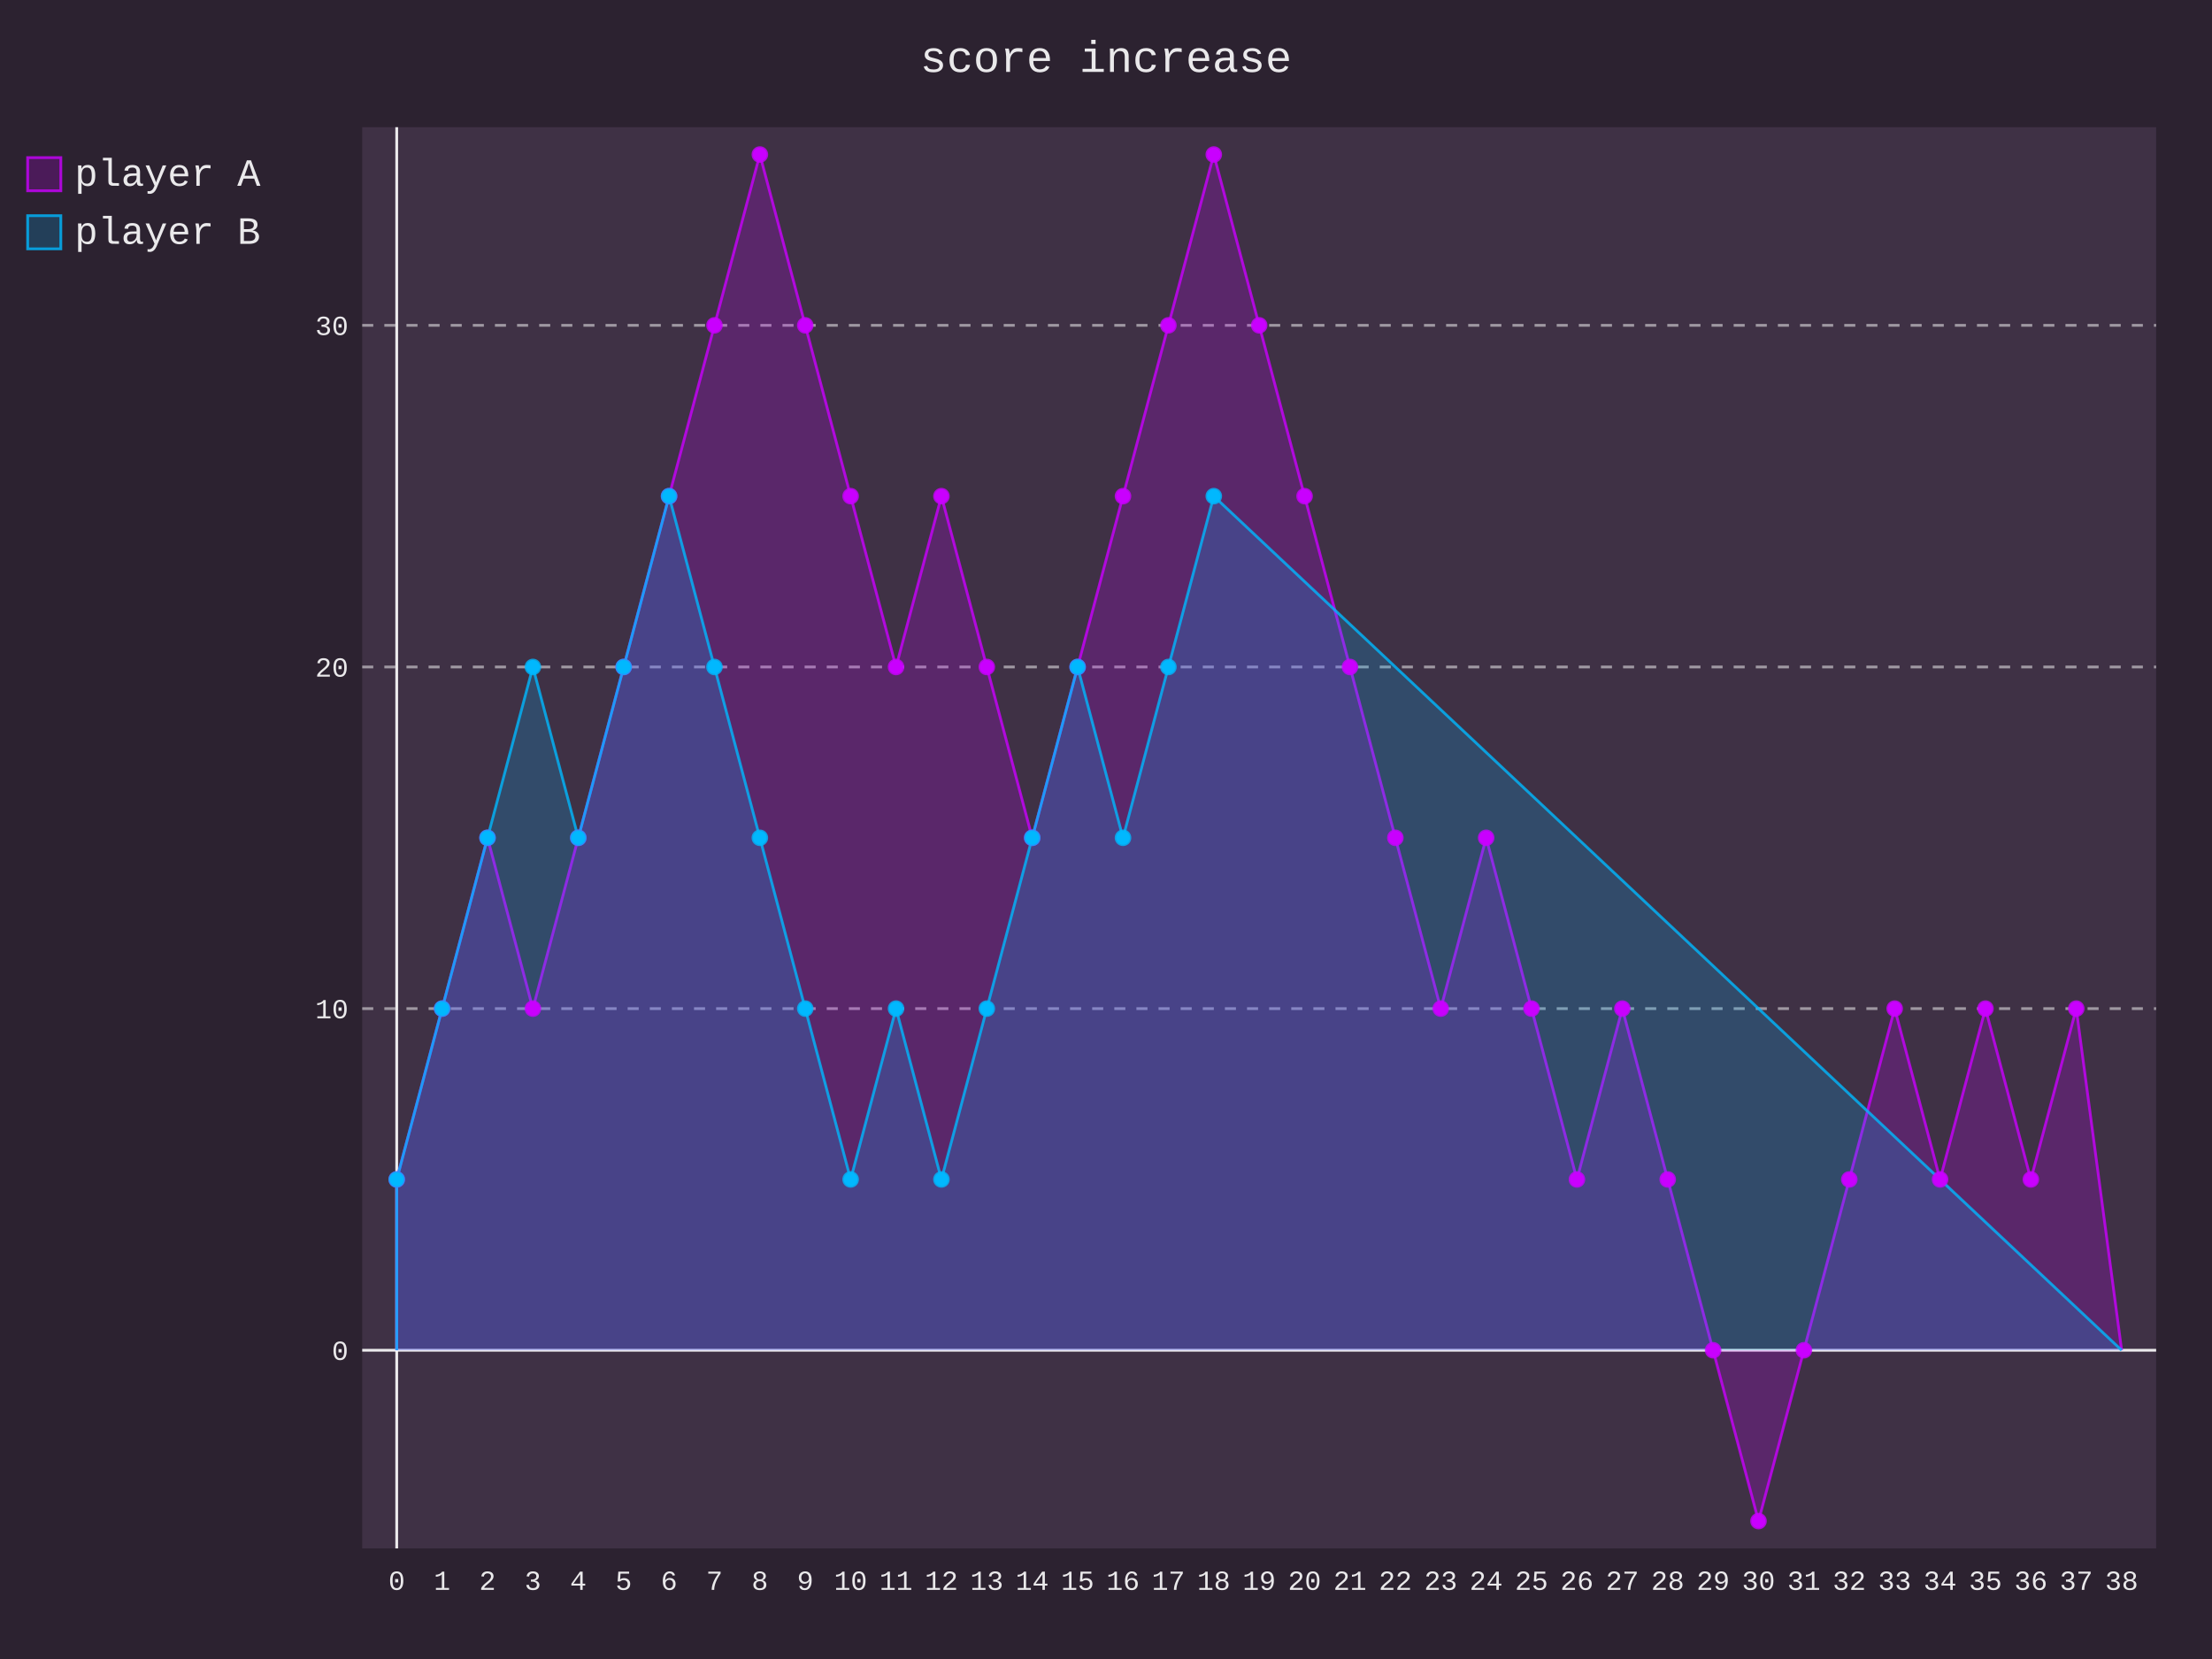
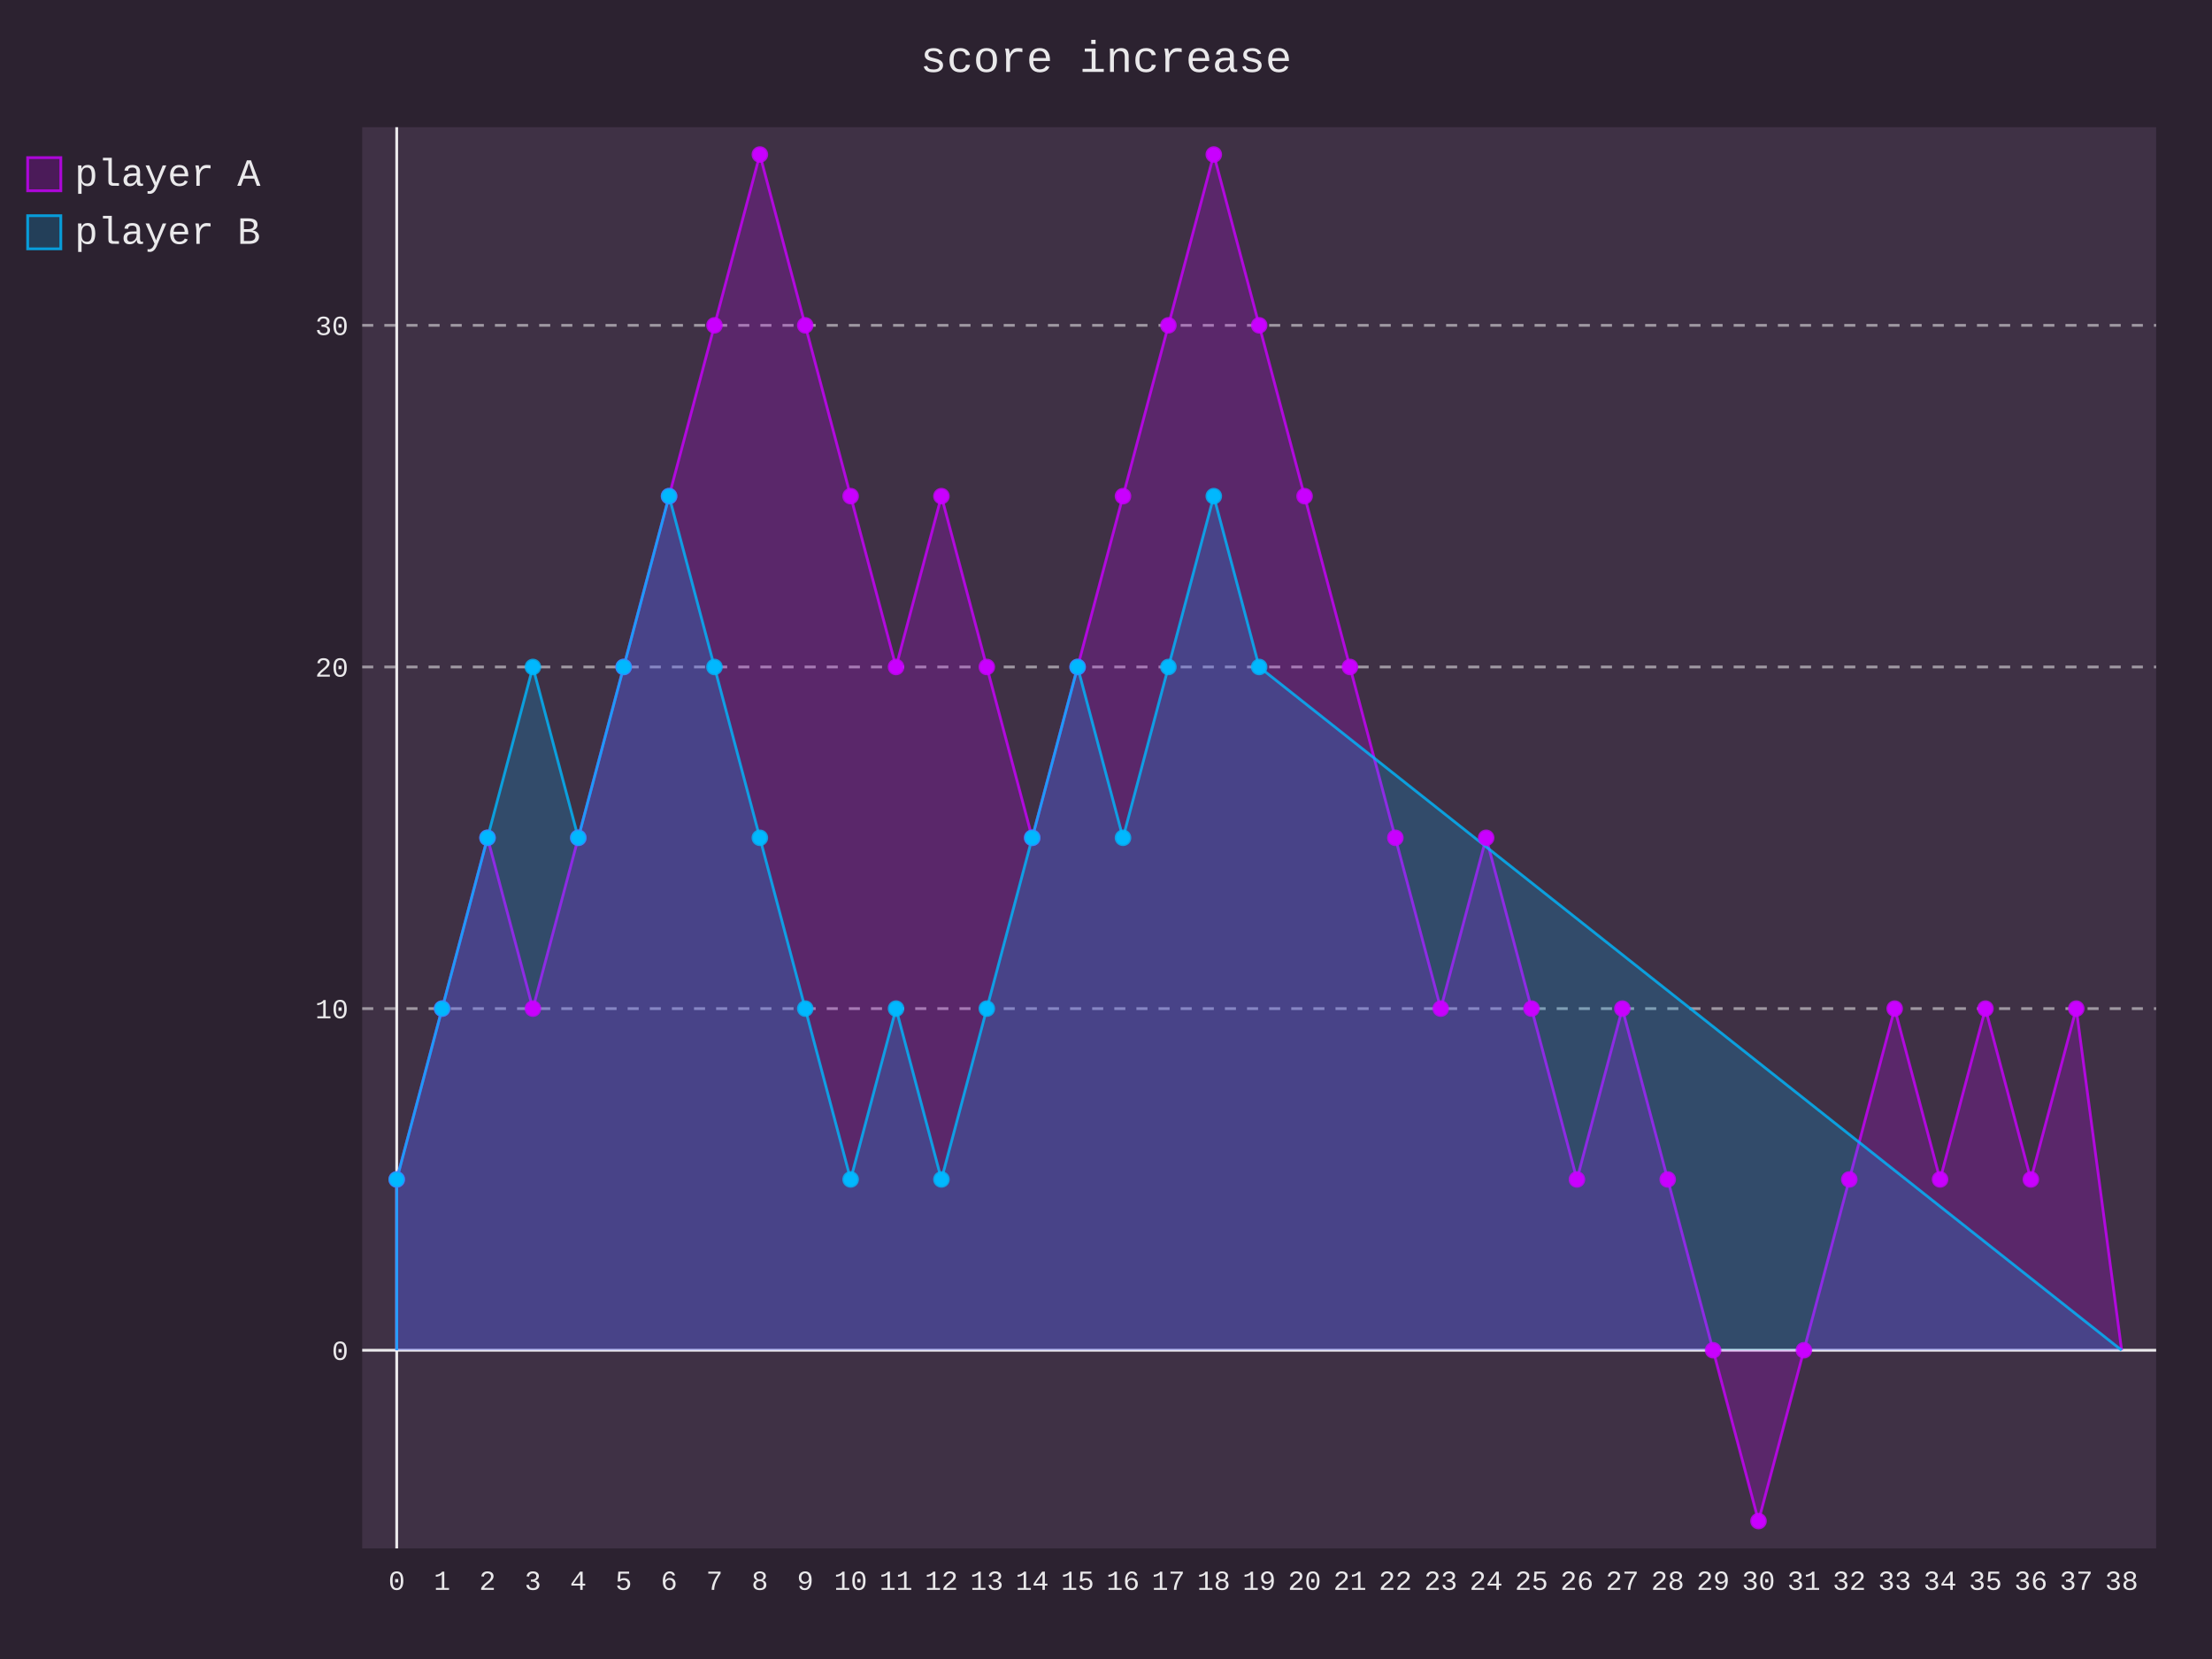
- <svg xmlns="http://www.w3.org/2000/svg" id="chart-28384d53-84d8-4c52-a638-b4db0a48d364" class="pygal-chart" viewBox="0 0 800 600">
+ <svg xmlns="http://www.w3.org/2000/svg" id="chart-41b9bdc8-0d73-452f-ad5c-8e4e4bdefc07" class="pygal-chart" viewBox="0 0 800 600">
  <defs>
-     <style type="text/css">#chart-28384d53-84d8-4c52-a638-b4db0a48d364{-webkit-user-select:none;-webkit-font-smoothing:antialiased;font-family:Consolas,"Liberation Mono",Menlo,Courier,monospace}#chart-28384d53-84d8-4c52-a638-b4db0a48d364 .title{font-family:Consolas,"Liberation Mono",Menlo,Courier,monospace;font-size:16px}#chart-28384d53-84d8-4c52-a638-b4db0a48d364 .legends .legend text{font-family:Consolas,"Liberation Mono",Menlo,Courier,monospace;font-size:14px}#chart-28384d53-84d8-4c52-a638-b4db0a48d364 .axis text{font-family:Consolas,"Liberation Mono",Menlo,Courier,monospace;font-size:10px}#chart-28384d53-84d8-4c52-a638-b4db0a48d364 .axis text.major{font-family:Consolas,"Liberation Mono",Menlo,Courier,monospace;font-size:10px}#chart-28384d53-84d8-4c52-a638-b4db0a48d364 .text-overlay text.value{font-family:Consolas,"Liberation Mono",Menlo,Courier,monospace;font-size:16px}#chart-28384d53-84d8-4c52-a638-b4db0a48d364 .text-overlay text.label{font-family:Consolas,"Liberation Mono",Menlo,Courier,monospace;font-size:10px}#chart-28384d53-84d8-4c52-a638-b4db0a48d364 .tooltip{font-family:Consolas,"Liberation Mono",Menlo,Courier,monospace;font-size:14px}#chart-28384d53-84d8-4c52-a638-b4db0a48d364 text.no_data{font-family:Consolas,"Liberation Mono",Menlo,Courier,monospace;font-size:64px}
- #chart-28384d53-84d8-4c52-a638-b4db0a48d364{background-color:#2c2230}#chart-28384d53-84d8-4c52-a638-b4db0a48d364 path,#chart-28384d53-84d8-4c52-a638-b4db0a48d364 line,#chart-28384d53-84d8-4c52-a638-b4db0a48d364 rect,#chart-28384d53-84d8-4c52-a638-b4db0a48d364 circle{-webkit-transition:250ms ease-in;-moz-transition:250ms ease-in;transition:250ms ease-in}#chart-28384d53-84d8-4c52-a638-b4db0a48d364 .graph &gt; .background{fill:#2c2230}#chart-28384d53-84d8-4c52-a638-b4db0a48d364 .plot &gt; .background{fill:#3f3145}#chart-28384d53-84d8-4c52-a638-b4db0a48d364 .graph{fill:rgba(255,255,255,0.9)}#chart-28384d53-84d8-4c52-a638-b4db0a48d364 text.no_data{fill:rgba(255,255,255,0.9)}#chart-28384d53-84d8-4c52-a638-b4db0a48d364 .title{fill:rgba(255,255,255,0.9)}#chart-28384d53-84d8-4c52-a638-b4db0a48d364 .legends .legend text{fill:rgba(255,255,255,0.9)}#chart-28384d53-84d8-4c52-a638-b4db0a48d364 .legends .legend:hover text{fill:rgba(255,255,255,0.9)}#chart-28384d53-84d8-4c52-a638-b4db0a48d364 .axis .line{stroke:rgba(255,255,255,0.9)}#chart-28384d53-84d8-4c52-a638-b4db0a48d364 .axis .guide.line{stroke:rgba(255,255,255,0.5)}#chart-28384d53-84d8-4c52-a638-b4db0a48d364 .axis .major.line{stroke:rgba(255,255,255,0.9)}#chart-28384d53-84d8-4c52-a638-b4db0a48d364 .axis text.major{fill:rgba(255,255,255,0.9)}#chart-28384d53-84d8-4c52-a638-b4db0a48d364 .axis.y .guides:hover .guide.line,#chart-28384d53-84d8-4c52-a638-b4db0a48d364 .line-graph .axis.x .guides:hover .guide.line,#chart-28384d53-84d8-4c52-a638-b4db0a48d364 .stackedline-graph .axis.x .guides:hover .guide.line,#chart-28384d53-84d8-4c52-a638-b4db0a48d364 .xy-graph .axis.x .guides:hover .guide.line{stroke:rgba(255,255,255,0.9)}#chart-28384d53-84d8-4c52-a638-b4db0a48d364 .axis .guides:hover text{fill:rgba(255,255,255,0.9)}#chart-28384d53-84d8-4c52-a638-b4db0a48d364 .reactive{fill-opacity:.2;stroke-opacity:.8}#chart-28384d53-84d8-4c52-a638-b4db0a48d364 .ci{stroke:rgba(255,255,255,0.9)}#chart-28384d53-84d8-4c52-a638-b4db0a48d364 .reactive.active,#chart-28384d53-84d8-4c52-a638-b4db0a48d364 .active .reactive{fill-opacity:.7;stroke-opacity:.9;stroke-width:4}#chart-28384d53-84d8-4c52-a638-b4db0a48d364 .ci .reactive.active{stroke-width:1.5}#chart-28384d53-84d8-4c52-a638-b4db0a48d364 .series text{fill:rgba(255,255,255,0.9)}#chart-28384d53-84d8-4c52-a638-b4db0a48d364 .tooltip rect{fill:#3f3145;stroke:rgba(255,255,255,0.9);-webkit-transition:opacity 250ms ease-in;-moz-transition:opacity 250ms ease-in;transition:opacity 250ms ease-in}#chart-28384d53-84d8-4c52-a638-b4db0a48d364 .tooltip .label{fill:rgba(255,255,255,0.9)}#chart-28384d53-84d8-4c52-a638-b4db0a48d364 .tooltip .label{fill:rgba(255,255,255,0.9)}#chart-28384d53-84d8-4c52-a638-b4db0a48d364 .tooltip .legend{font-size:.8em;fill:rgba(255,255,255,0.5)}#chart-28384d53-84d8-4c52-a638-b4db0a48d364 .tooltip .x_label{font-size:.6em;fill:rgba(255,255,255,0.9)}#chart-28384d53-84d8-4c52-a638-b4db0a48d364 .tooltip .xlink{font-size:.5em;text-decoration:underline}#chart-28384d53-84d8-4c52-a638-b4db0a48d364 .tooltip .value{font-size:1.5em}#chart-28384d53-84d8-4c52-a638-b4db0a48d364 .bound{font-size:.5em}#chart-28384d53-84d8-4c52-a638-b4db0a48d364 .max-value{font-size:.75em;fill:rgba(255,255,255,0.5)}#chart-28384d53-84d8-4c52-a638-b4db0a48d364 .map-element{fill:#3f3145;stroke:rgba(255,255,255,0.5) !important}#chart-28384d53-84d8-4c52-a638-b4db0a48d364 .map-element .reactive{fill-opacity:inherit;stroke-opacity:inherit}#chart-28384d53-84d8-4c52-a638-b4db0a48d364 .color-0,#chart-28384d53-84d8-4c52-a638-b4db0a48d364 .color-0 a:visited{stroke:#c900fe;fill:#c900fe}#chart-28384d53-84d8-4c52-a638-b4db0a48d364 .color-1,#chart-28384d53-84d8-4c52-a638-b4db0a48d364 .color-1 a:visited{stroke:#01b8fe;fill:#01b8fe}#chart-28384d53-84d8-4c52-a638-b4db0a48d364 .text-overlay .color-0 text{fill:black}#chart-28384d53-84d8-4c52-a638-b4db0a48d364 .text-overlay .color-1 text{fill:black}
- #chart-28384d53-84d8-4c52-a638-b4db0a48d364 text.no_data{text-anchor:middle}#chart-28384d53-84d8-4c52-a638-b4db0a48d364 .guide.line{fill:none}#chart-28384d53-84d8-4c52-a638-b4db0a48d364 .centered{text-anchor:middle}#chart-28384d53-84d8-4c52-a638-b4db0a48d364 .title{text-anchor:middle}#chart-28384d53-84d8-4c52-a638-b4db0a48d364 .legends .legend text{fill-opacity:1}#chart-28384d53-84d8-4c52-a638-b4db0a48d364 .axis.x text{text-anchor:middle}#chart-28384d53-84d8-4c52-a638-b4db0a48d364 .axis.x:not(.web) text[transform]{text-anchor:start}#chart-28384d53-84d8-4c52-a638-b4db0a48d364 .axis.x:not(.web) text[transform].backwards{text-anchor:end}#chart-28384d53-84d8-4c52-a638-b4db0a48d364 .axis.y text{text-anchor:end}#chart-28384d53-84d8-4c52-a638-b4db0a48d364 .axis.y text[transform].backwards{text-anchor:start}#chart-28384d53-84d8-4c52-a638-b4db0a48d364 .axis.y2 text{text-anchor:start}#chart-28384d53-84d8-4c52-a638-b4db0a48d364 .axis.y2 text[transform].backwards{text-anchor:end}#chart-28384d53-84d8-4c52-a638-b4db0a48d364 .axis .guide.line{stroke-dasharray:4,4}#chart-28384d53-84d8-4c52-a638-b4db0a48d364 .axis .major.guide.line{stroke-dasharray:6,6}#chart-28384d53-84d8-4c52-a638-b4db0a48d364 .horizontal .axis.y .guide.line,#chart-28384d53-84d8-4c52-a638-b4db0a48d364 .horizontal .axis.y2 .guide.line,#chart-28384d53-84d8-4c52-a638-b4db0a48d364 .vertical .axis.x .guide.line{opacity:0}#chart-28384d53-84d8-4c52-a638-b4db0a48d364 .horizontal .axis.always_show .guide.line,#chart-28384d53-84d8-4c52-a638-b4db0a48d364 .vertical .axis.always_show .guide.line{opacity:1 !important}#chart-28384d53-84d8-4c52-a638-b4db0a48d364 .axis.y .guides:hover .guide.line,#chart-28384d53-84d8-4c52-a638-b4db0a48d364 .axis.y2 .guides:hover .guide.line,#chart-28384d53-84d8-4c52-a638-b4db0a48d364 .axis.x .guides:hover .guide.line{opacity:1}#chart-28384d53-84d8-4c52-a638-b4db0a48d364 .axis .guides:hover text{opacity:1}#chart-28384d53-84d8-4c52-a638-b4db0a48d364 .nofill{fill:none}#chart-28384d53-84d8-4c52-a638-b4db0a48d364 .subtle-fill{fill-opacity:.2}#chart-28384d53-84d8-4c52-a638-b4db0a48d364 .dot{stroke-width:1px;fill-opacity:1}#chart-28384d53-84d8-4c52-a638-b4db0a48d364 .dot.active{stroke-width:5px}#chart-28384d53-84d8-4c52-a638-b4db0a48d364 .dot.negative{fill:transparent}#chart-28384d53-84d8-4c52-a638-b4db0a48d364 text,#chart-28384d53-84d8-4c52-a638-b4db0a48d364 tspan{stroke:none !important}#chart-28384d53-84d8-4c52-a638-b4db0a48d364 .series text.active{opacity:1}#chart-28384d53-84d8-4c52-a638-b4db0a48d364 .tooltip rect{fill-opacity:.95;stroke-width:.5}#chart-28384d53-84d8-4c52-a638-b4db0a48d364 .tooltip text{fill-opacity:1}#chart-28384d53-84d8-4c52-a638-b4db0a48d364 .showable{visibility:hidden}#chart-28384d53-84d8-4c52-a638-b4db0a48d364 .showable.shown{visibility:visible}#chart-28384d53-84d8-4c52-a638-b4db0a48d364 .gauge-background{fill:rgba(229,229,229,1);stroke:none}#chart-28384d53-84d8-4c52-a638-b4db0a48d364 .bg-lines{stroke:#2c2230;stroke-width:2px}</style>
+     <style type="text/css">#chart-41b9bdc8-0d73-452f-ad5c-8e4e4bdefc07{-webkit-user-select:none;-webkit-font-smoothing:antialiased;font-family:Consolas,"Liberation Mono",Menlo,Courier,monospace}#chart-41b9bdc8-0d73-452f-ad5c-8e4e4bdefc07 .title{font-family:Consolas,"Liberation Mono",Menlo,Courier,monospace;font-size:16px}#chart-41b9bdc8-0d73-452f-ad5c-8e4e4bdefc07 .legends .legend text{font-family:Consolas,"Liberation Mono",Menlo,Courier,monospace;font-size:14px}#chart-41b9bdc8-0d73-452f-ad5c-8e4e4bdefc07 .axis text{font-family:Consolas,"Liberation Mono",Menlo,Courier,monospace;font-size:10px}#chart-41b9bdc8-0d73-452f-ad5c-8e4e4bdefc07 .axis text.major{font-family:Consolas,"Liberation Mono",Menlo,Courier,monospace;font-size:10px}#chart-41b9bdc8-0d73-452f-ad5c-8e4e4bdefc07 .text-overlay text.value{font-family:Consolas,"Liberation Mono",Menlo,Courier,monospace;font-size:16px}#chart-41b9bdc8-0d73-452f-ad5c-8e4e4bdefc07 .text-overlay text.label{font-family:Consolas,"Liberation Mono",Menlo,Courier,monospace;font-size:10px}#chart-41b9bdc8-0d73-452f-ad5c-8e4e4bdefc07 .tooltip{font-family:Consolas,"Liberation Mono",Menlo,Courier,monospace;font-size:14px}#chart-41b9bdc8-0d73-452f-ad5c-8e4e4bdefc07 text.no_data{font-family:Consolas,"Liberation Mono",Menlo,Courier,monospace;font-size:64px}
+ #chart-41b9bdc8-0d73-452f-ad5c-8e4e4bdefc07{background-color:#2c2230}#chart-41b9bdc8-0d73-452f-ad5c-8e4e4bdefc07 path,#chart-41b9bdc8-0d73-452f-ad5c-8e4e4bdefc07 line,#chart-41b9bdc8-0d73-452f-ad5c-8e4e4bdefc07 rect,#chart-41b9bdc8-0d73-452f-ad5c-8e4e4bdefc07 circle{-webkit-transition:250ms ease-in;-moz-transition:250ms ease-in;transition:250ms ease-in}#chart-41b9bdc8-0d73-452f-ad5c-8e4e4bdefc07 .graph &gt; .background{fill:#2c2230}#chart-41b9bdc8-0d73-452f-ad5c-8e4e4bdefc07 .plot &gt; .background{fill:#3f3145}#chart-41b9bdc8-0d73-452f-ad5c-8e4e4bdefc07 .graph{fill:rgba(255,255,255,0.9)}#chart-41b9bdc8-0d73-452f-ad5c-8e4e4bdefc07 text.no_data{fill:rgba(255,255,255,0.9)}#chart-41b9bdc8-0d73-452f-ad5c-8e4e4bdefc07 .title{fill:rgba(255,255,255,0.9)}#chart-41b9bdc8-0d73-452f-ad5c-8e4e4bdefc07 .legends .legend text{fill:rgba(255,255,255,0.9)}#chart-41b9bdc8-0d73-452f-ad5c-8e4e4bdefc07 .legends .legend:hover text{fill:rgba(255,255,255,0.9)}#chart-41b9bdc8-0d73-452f-ad5c-8e4e4bdefc07 .axis .line{stroke:rgba(255,255,255,0.9)}#chart-41b9bdc8-0d73-452f-ad5c-8e4e4bdefc07 .axis .guide.line{stroke:rgba(255,255,255,0.5)}#chart-41b9bdc8-0d73-452f-ad5c-8e4e4bdefc07 .axis .major.line{stroke:rgba(255,255,255,0.9)}#chart-41b9bdc8-0d73-452f-ad5c-8e4e4bdefc07 .axis text.major{fill:rgba(255,255,255,0.9)}#chart-41b9bdc8-0d73-452f-ad5c-8e4e4bdefc07 .axis.y .guides:hover .guide.line,#chart-41b9bdc8-0d73-452f-ad5c-8e4e4bdefc07 .line-graph .axis.x .guides:hover .guide.line,#chart-41b9bdc8-0d73-452f-ad5c-8e4e4bdefc07 .stackedline-graph .axis.x .guides:hover .guide.line,#chart-41b9bdc8-0d73-452f-ad5c-8e4e4bdefc07 .xy-graph .axis.x .guides:hover .guide.line{stroke:rgba(255,255,255,0.9)}#chart-41b9bdc8-0d73-452f-ad5c-8e4e4bdefc07 .axis .guides:hover text{fill:rgba(255,255,255,0.9)}#chart-41b9bdc8-0d73-452f-ad5c-8e4e4bdefc07 .reactive{fill-opacity:.2;stroke-opacity:.8}#chart-41b9bdc8-0d73-452f-ad5c-8e4e4bdefc07 .ci{stroke:rgba(255,255,255,0.9)}#chart-41b9bdc8-0d73-452f-ad5c-8e4e4bdefc07 .reactive.active,#chart-41b9bdc8-0d73-452f-ad5c-8e4e4bdefc07 .active .reactive{fill-opacity:.7;stroke-opacity:.9;stroke-width:4}#chart-41b9bdc8-0d73-452f-ad5c-8e4e4bdefc07 .ci .reactive.active{stroke-width:1.5}#chart-41b9bdc8-0d73-452f-ad5c-8e4e4bdefc07 .series text{fill:rgba(255,255,255,0.9)}#chart-41b9bdc8-0d73-452f-ad5c-8e4e4bdefc07 .tooltip rect{fill:#3f3145;stroke:rgba(255,255,255,0.9);-webkit-transition:opacity 250ms ease-in;-moz-transition:opacity 250ms ease-in;transition:opacity 250ms ease-in}#chart-41b9bdc8-0d73-452f-ad5c-8e4e4bdefc07 .tooltip .label{fill:rgba(255,255,255,0.9)}#chart-41b9bdc8-0d73-452f-ad5c-8e4e4bdefc07 .tooltip .label{fill:rgba(255,255,255,0.9)}#chart-41b9bdc8-0d73-452f-ad5c-8e4e4bdefc07 .tooltip .legend{font-size:.8em;fill:rgba(255,255,255,0.5)}#chart-41b9bdc8-0d73-452f-ad5c-8e4e4bdefc07 .tooltip .x_label{font-size:.6em;fill:rgba(255,255,255,0.9)}#chart-41b9bdc8-0d73-452f-ad5c-8e4e4bdefc07 .tooltip .xlink{font-size:.5em;text-decoration:underline}#chart-41b9bdc8-0d73-452f-ad5c-8e4e4bdefc07 .tooltip .value{font-size:1.5em}#chart-41b9bdc8-0d73-452f-ad5c-8e4e4bdefc07 .bound{font-size:.5em}#chart-41b9bdc8-0d73-452f-ad5c-8e4e4bdefc07 .max-value{font-size:.75em;fill:rgba(255,255,255,0.5)}#chart-41b9bdc8-0d73-452f-ad5c-8e4e4bdefc07 .map-element{fill:#3f3145;stroke:rgba(255,255,255,0.5) !important}#chart-41b9bdc8-0d73-452f-ad5c-8e4e4bdefc07 .map-element .reactive{fill-opacity:inherit;stroke-opacity:inherit}#chart-41b9bdc8-0d73-452f-ad5c-8e4e4bdefc07 .color-0,#chart-41b9bdc8-0d73-452f-ad5c-8e4e4bdefc07 .color-0 a:visited{stroke:#c900fe;fill:#c900fe}#chart-41b9bdc8-0d73-452f-ad5c-8e4e4bdefc07 .color-1,#chart-41b9bdc8-0d73-452f-ad5c-8e4e4bdefc07 .color-1 a:visited{stroke:#01b8fe;fill:#01b8fe}#chart-41b9bdc8-0d73-452f-ad5c-8e4e4bdefc07 .text-overlay .color-0 text{fill:black}#chart-41b9bdc8-0d73-452f-ad5c-8e4e4bdefc07 .text-overlay .color-1 text{fill:black}
+ #chart-41b9bdc8-0d73-452f-ad5c-8e4e4bdefc07 text.no_data{text-anchor:middle}#chart-41b9bdc8-0d73-452f-ad5c-8e4e4bdefc07 .guide.line{fill:none}#chart-41b9bdc8-0d73-452f-ad5c-8e4e4bdefc07 .centered{text-anchor:middle}#chart-41b9bdc8-0d73-452f-ad5c-8e4e4bdefc07 .title{text-anchor:middle}#chart-41b9bdc8-0d73-452f-ad5c-8e4e4bdefc07 .legends .legend text{fill-opacity:1}#chart-41b9bdc8-0d73-452f-ad5c-8e4e4bdefc07 .axis.x text{text-anchor:middle}#chart-41b9bdc8-0d73-452f-ad5c-8e4e4bdefc07 .axis.x:not(.web) text[transform]{text-anchor:start}#chart-41b9bdc8-0d73-452f-ad5c-8e4e4bdefc07 .axis.x:not(.web) text[transform].backwards{text-anchor:end}#chart-41b9bdc8-0d73-452f-ad5c-8e4e4bdefc07 .axis.y text{text-anchor:end}#chart-41b9bdc8-0d73-452f-ad5c-8e4e4bdefc07 .axis.y text[transform].backwards{text-anchor:start}#chart-41b9bdc8-0d73-452f-ad5c-8e4e4bdefc07 .axis.y2 text{text-anchor:start}#chart-41b9bdc8-0d73-452f-ad5c-8e4e4bdefc07 .axis.y2 text[transform].backwards{text-anchor:end}#chart-41b9bdc8-0d73-452f-ad5c-8e4e4bdefc07 .axis .guide.line{stroke-dasharray:4,4}#chart-41b9bdc8-0d73-452f-ad5c-8e4e4bdefc07 .axis .major.guide.line{stroke-dasharray:6,6}#chart-41b9bdc8-0d73-452f-ad5c-8e4e4bdefc07 .horizontal .axis.y .guide.line,#chart-41b9bdc8-0d73-452f-ad5c-8e4e4bdefc07 .horizontal .axis.y2 .guide.line,#chart-41b9bdc8-0d73-452f-ad5c-8e4e4bdefc07 .vertical .axis.x .guide.line{opacity:0}#chart-41b9bdc8-0d73-452f-ad5c-8e4e4bdefc07 .horizontal .axis.always_show .guide.line,#chart-41b9bdc8-0d73-452f-ad5c-8e4e4bdefc07 .vertical .axis.always_show .guide.line{opacity:1 !important}#chart-41b9bdc8-0d73-452f-ad5c-8e4e4bdefc07 .axis.y .guides:hover .guide.line,#chart-41b9bdc8-0d73-452f-ad5c-8e4e4bdefc07 .axis.y2 .guides:hover .guide.line,#chart-41b9bdc8-0d73-452f-ad5c-8e4e4bdefc07 .axis.x .guides:hover .guide.line{opacity:1}#chart-41b9bdc8-0d73-452f-ad5c-8e4e4bdefc07 .axis .guides:hover text{opacity:1}#chart-41b9bdc8-0d73-452f-ad5c-8e4e4bdefc07 .nofill{fill:none}#chart-41b9bdc8-0d73-452f-ad5c-8e4e4bdefc07 .subtle-fill{fill-opacity:.2}#chart-41b9bdc8-0d73-452f-ad5c-8e4e4bdefc07 .dot{stroke-width:1px;fill-opacity:1}#chart-41b9bdc8-0d73-452f-ad5c-8e4e4bdefc07 .dot.active{stroke-width:5px}#chart-41b9bdc8-0d73-452f-ad5c-8e4e4bdefc07 .dot.negative{fill:transparent}#chart-41b9bdc8-0d73-452f-ad5c-8e4e4bdefc07 text,#chart-41b9bdc8-0d73-452f-ad5c-8e4e4bdefc07 tspan{stroke:none !important}#chart-41b9bdc8-0d73-452f-ad5c-8e4e4bdefc07 .series text.active{opacity:1}#chart-41b9bdc8-0d73-452f-ad5c-8e4e4bdefc07 .tooltip rect{fill-opacity:.95;stroke-width:.5}#chart-41b9bdc8-0d73-452f-ad5c-8e4e4bdefc07 .tooltip text{fill-opacity:1}#chart-41b9bdc8-0d73-452f-ad5c-8e4e4bdefc07 .showable{visibility:hidden}#chart-41b9bdc8-0d73-452f-ad5c-8e4e4bdefc07 .showable.shown{visibility:visible}#chart-41b9bdc8-0d73-452f-ad5c-8e4e4bdefc07 .gauge-background{fill:rgba(229,229,229,1);stroke:none}#chart-41b9bdc8-0d73-452f-ad5c-8e4e4bdefc07 .bg-lines{stroke:#2c2230;stroke-width:2px}</style>
  </defs>
  <g class="graph line-graph vertical">
    <rect x="0" y="0" width="800" height="600" class="background" />
    <g transform="translate(131, 46)" class="plot">
      <rect x="0" y="0" width="648.8" height="514" class="background" />
      <g class="axis y always_show">
        <g class="guides">
          <path d="M0 442.337 h648.8" class="axis major line" />
          <text x="-5" y="445.837" class="major">0</text>
        </g>
        <g class="guides">
          <path d="M0 318.779 h648.8" class="guide line" />
          <text x="-5" y="322.279" class="">10</text>
        </g>
        <g class="guides">
          <path d="M0 195.221 h648.8" class="guide line" />
          <text x="-5" y="198.721" class="">20</text>
        </g>
        <g class="guides">
          <path d="M0 71.663 h648.8" class="guide line" />
          <text x="-5" y="75.163" class="">30</text>
        </g>
      </g>
      <g class="axis x">
        <g class="guides">
          <path d="M12.477 0 v514" class="axis line" />
          <text x="12.477" y="529.0" class="">0</text>
        </g>
        <g class="guides">
          <path d="M28.894 0 v514" class="guide line" />
          <text x="28.894" y="529.0" class="">1</text>
        </g>
        <g class="guides">
          <path d="M45.311 0 v514" class="guide line" />
          <text x="45.311" y="529.0" class="">2</text>
        </g>
        <g class="guides">
          <path d="M61.728 0 v514" class="guide line" />
          <text x="61.728" y="529.0" class="">3</text>
        </g>
        <g class="guides">
          <path d="M78.145 0 v514" class="guide line" />
          <text x="78.145" y="529.0" class="">4</text>
        </g>
        <g class="guides">
          <path d="M94.562 0 v514" class="guide line" />
          <text x="94.562" y="529.0" class="">5</text>
        </g>
        <g class="guides">
          <path d="M110.979 0 v514" class="guide line" />
          <text x="110.979" y="529.0" class="">6</text>
        </g>
        <g class="guides">
          <path d="M127.396 0 v514" class="guide line" />
          <text x="127.396" y="529.0" class="">7</text>
        </g>
        <g class="guides">
          <path d="M143.813 0 v514" class="guide line" />
          <text x="143.813" y="529.0" class="">8</text>
        </g>
        <g class="guides">
          <path d="M160.23 0 v514" class="guide line" />
          <text x="160.23" y="529.0" class="">9</text>
        </g>
        <g class="guides">
          <path d="M176.647 0 v514" class="guide line" />
          <text x="176.647" y="529.0" class="">10</text>
        </g>
        <g class="guides">
          <path d="M193.064 0 v514" class="guide line" />
          <text x="193.064" y="529.0" class="">11</text>
        </g>
        <g class="guides">
          <path d="M209.481 0 v514" class="guide line" />
          <text x="209.481" y="529.0" class="">12</text>
        </g>
        <g class="guides">
          <path d="M225.898 0 v514" class="guide line" />
          <text x="225.898" y="529.0" class="">13</text>
        </g>
        <g class="guides">
          <path d="M242.315 0 v514" class="guide line" />
          <text x="242.315" y="529.0" class="">14</text>
        </g>
        <g class="guides">
          <path d="M258.732 0 v514" class="guide line" />
          <text x="258.732" y="529.0" class="">15</text>
        </g>
        <g class="guides">
          <path d="M275.149 0 v514" class="guide line" />
          <text x="275.149" y="529.0" class="">16</text>
        </g>
        <g class="guides">
          <path d="M291.566 0 v514" class="guide line" />
          <text x="291.566" y="529.0" class="">17</text>
        </g>
        <g class="guides">
          <path d="M307.983 0 v514" class="guide line" />
          <text x="307.983" y="529.0" class="">18</text>
        </g>
        <g class="guides">
          <path d="M324.4 0 v514" class="guide line" />
          <text x="324.4" y="529.0" class="">19</text>
        </g>
        <g class="guides">
          <path d="M340.817 0 v514" class="guide line" />
          <text x="340.817" y="529.0" class="">20</text>
        </g>
        <g class="guides">
          <path d="M357.234 0 v514" class="guide line" />
          <text x="357.234" y="529.0" class="">21</text>
        </g>
        <g class="guides">
          <path d="M373.651 0 v514" class="guide line" />
          <text x="373.651" y="529.0" class="">22</text>
        </g>
        <g class="guides">
          <path d="M390.068 0 v514" class="guide line" />
          <text x="390.068" y="529.0" class="">23</text>
        </g>
        <g class="guides">
          <path d="M406.485 0 v514" class="guide line" />
          <text x="406.485" y="529.0" class="">24</text>
        </g>
        <g class="guides">
          <path d="M422.902 0 v514" class="guide line" />
          <text x="422.902" y="529.0" class="">25</text>
        </g>
        <g class="guides">
          <path d="M439.319 0 v514" class="guide line" />
          <text x="439.319" y="529.0" class="">26</text>
        </g>
        <g class="guides">
          <path d="M455.736 0 v514" class="guide line" />
          <text x="455.736" y="529.0" class="">27</text>
        </g>
        <g class="guides">
          <path d="M472.153 0 v514" class="guide line" />
          <text x="472.153" y="529.0" class="">28</text>
        </g>
        <g class="guides">
          <path d="M488.57 0 v514" class="guide line" />
          <text x="488.57" y="529.0" class="">29</text>
        </g>
        <g class="guides">
          <path d="M504.987 0 v514" class="guide line" />
          <text x="504.987" y="529.0" class="">30</text>
        </g>
        <g class="guides">
          <path d="M521.404 0 v514" class="guide line" />
          <text x="521.404" y="529.0" class="">31</text>
        </g>
        <g class="guides">
          <path d="M537.821 0 v514" class="guide line" />
          <text x="537.821" y="529.0" class="">32</text>
        </g>
        <g class="guides">
          <path d="M554.238 0 v514" class="guide line" />
          <text x="554.238" y="529.0" class="">33</text>
        </g>
        <g class="guides">
          <path d="M570.655 0 v514" class="guide line" />
          <text x="570.655" y="529.0" class="">34</text>
        </g>
        <g class="guides">
          <path d="M587.072 0 v514" class="guide line" />
          <text x="587.072" y="529.0" class="">35</text>
        </g>
        <g class="guides">
          <path d="M603.489 0 v514" class="guide line" />
          <text x="603.489" y="529.0" class="">36</text>
        </g>
        <g class="guides">
          <path d="M619.906 0 v514" class="guide line" />
          <text x="619.906" y="529.0" class="">37</text>
        </g>
        <g class="guides">
          <path d="M636.323 0 v514" class="guide line" />
          <text x="636.323" y="529.0" class="">38</text>
        </g>
      </g>
      <g class="series serie-0 color-0">
        <path d="M12.477 442.337 L12.477 380.558 28.894 318.779 45.311 257 61.728 318.779 78.145 257 94.562 195.221 110.979 133.442 127.396 71.663 143.813 9.885 160.23 71.663 176.647 133.442 193.064 195.221 209.481 133.442 225.898 195.221 242.315 257 258.732 195.221 275.149 133.442 291.566 71.663 307.983 9.885 324.4 71.663 340.817 133.442 357.234 195.221 373.651 257 390.068 318.779 406.485 257 422.902 318.779 439.319 380.558 455.736 318.779 472.153 380.558 488.57 442.337 504.987 504.115 521.404 442.337 537.821 380.558 554.238 318.779 570.655 380.558 587.072 318.779 603.489 380.558 619.906 318.779 636.323 442.337" class="line reactive" />
      </g>
      <g class="series serie-1 color-1">
-         <path d="M12.477 442.337 L12.477 380.558 28.894 318.779 45.311 257 61.728 195.221 78.145 257 94.562 195.221 110.979 133.442 127.396 195.221 143.813 257 160.23 318.779 176.647 380.558 193.064 318.779 209.481 380.558 225.898 318.779 242.315 257 258.732 195.221 275.149 257 291.566 195.221 307.983 133.442 636.323 442.337" class="line reactive" />
+         <path d="M12.477 442.337 L12.477 380.558 28.894 318.779 45.311 257 61.728 195.221 78.145 257 94.562 195.221 110.979 133.442 127.396 195.221 143.813 257 160.23 318.779 176.647 380.558 193.064 318.779 209.481 380.558 225.898 318.779 242.315 257 258.732 195.221 275.149 257 291.566 195.221 307.983 133.442 324.4 195.221 636.323 442.337" class="line reactive" />
      </g>
    </g>
    <g class="titles">
      <text x="400.0" y="26" class="title plot_title">score increase</text>
    </g>
    <g transform="translate(131, 46)" class="plot overlay">
      <g class="series serie-0 color-0">
        <g class="dots">
          <circle cx="12.477" cy="380.558" r="2.5" class="dot reactive tooltip-trigger" />
        </g>
        <g class="dots">
          <circle cx="28.894" cy="318.779" r="2.5" class="dot reactive tooltip-trigger" />
        </g>
        <g class="dots">
          <circle cx="45.311" cy="257" r="2.5" class="dot reactive tooltip-trigger" />
        </g>
        <g class="dots">
          <circle cx="61.728" cy="318.779" r="2.5" class="dot reactive tooltip-trigger" />
        </g>
        <g class="dots">
          <circle cx="78.145" cy="257" r="2.5" class="dot reactive tooltip-trigger" />
        </g>
        <g class="dots">
          <circle cx="94.562" cy="195.221" r="2.5" class="dot reactive tooltip-trigger" />
        </g>
        <g class="dots">
          <circle cx="110.979" cy="133.442" r="2.5" class="dot reactive tooltip-trigger" />
        </g>
        <g class="dots">
          <circle cx="127.396" cy="71.663" r="2.5" class="dot reactive tooltip-trigger" />
        </g>
        <g class="dots">
          <circle cx="143.813" cy="9.885" r="2.5" class="dot reactive tooltip-trigger" />
        </g>
        <g class="dots">
          <circle cx="160.23" cy="71.663" r="2.5" class="dot reactive tooltip-trigger" />
        </g>
        <g class="dots">
          <circle cx="176.647" cy="133.442" r="2.5" class="dot reactive tooltip-trigger" />
        </g>
        <g class="dots">
          <circle cx="193.064" cy="195.221" r="2.5" class="dot reactive tooltip-trigger" />
        </g>
        <g class="dots">
          <circle cx="209.481" cy="133.442" r="2.5" class="dot reactive tooltip-trigger" />
        </g>
        <g class="dots">
          <circle cx="225.898" cy="195.221" r="2.5" class="dot reactive tooltip-trigger" />
        </g>
        <g class="dots">
          <circle cx="242.315" cy="257" r="2.5" class="dot reactive tooltip-trigger" />
        </g>
        <g class="dots">
          <circle cx="258.732" cy="195.221" r="2.5" class="dot reactive tooltip-trigger" />
        </g>
        <g class="dots">
          <circle cx="275.149" cy="133.442" r="2.5" class="dot reactive tooltip-trigger" />
        </g>
        <g class="dots">
          <circle cx="291.566" cy="71.663" r="2.5" class="dot reactive tooltip-trigger" />
        </g>
        <g class="dots">
          <circle cx="307.983" cy="9.885" r="2.5" class="dot reactive tooltip-trigger" />
        </g>
        <g class="dots">
          <circle cx="324.4" cy="71.663" r="2.5" class="dot reactive tooltip-trigger" />
        </g>
        <g class="dots">
          <circle cx="340.817" cy="133.442" r="2.5" class="dot reactive tooltip-trigger" />
        </g>
        <g class="dots">
          <circle cx="357.234" cy="195.221" r="2.5" class="dot reactive tooltip-trigger" />
        </g>
        <g class="dots">
          <circle cx="373.651" cy="257" r="2.5" class="dot reactive tooltip-trigger" />
        </g>
        <g class="dots">
          <circle cx="390.068" cy="318.779" r="2.5" class="dot reactive tooltip-trigger" />
        </g>
        <g class="dots">
          <circle cx="406.485" cy="257" r="2.5" class="dot reactive tooltip-trigger" />
        </g>
        <g class="dots">
          <circle cx="422.902" cy="318.779" r="2.5" class="dot reactive tooltip-trigger" />
        </g>
        <g class="dots">
          <circle cx="439.319" cy="380.558" r="2.5" class="dot reactive tooltip-trigger" />
        </g>
        <g class="dots">
          <circle cx="455.736" cy="318.779" r="2.5" class="dot reactive tooltip-trigger" />
        </g>
        <g class="dots">
          <circle cx="472.153" cy="380.558" r="2.5" class="dot reactive tooltip-trigger" />
        </g>
        <g class="dots">
          <circle cx="488.57" cy="442.337" r="2.5" class="dot reactive tooltip-trigger" />
        </g>
        <g class="dots">
          <circle cx="504.987" cy="504.115" r="2.5" class="dot reactive tooltip-trigger" />
        </g>
        <g class="dots">
          <circle cx="521.404" cy="442.337" r="2.5" class="dot reactive tooltip-trigger" />
        </g>
        <g class="dots">
          <circle cx="537.821" cy="380.558" r="2.5" class="dot reactive tooltip-trigger" />
        </g>
        <g class="dots">
          <circle cx="554.238" cy="318.779" r="2.5" class="dot reactive tooltip-trigger" />
        </g>
        <g class="dots">
          <circle cx="570.655" cy="380.558" r="2.5" class="dot reactive tooltip-trigger" />
        </g>
        <g class="dots">
          <circle cx="587.072" cy="318.779" r="2.5" class="dot reactive tooltip-trigger" />
        </g>
        <g class="dots">
          <circle cx="603.489" cy="380.558" r="2.5" class="dot reactive tooltip-trigger" />
        </g>
        <g class="dots">
          <circle cx="619.906" cy="318.779" r="2.5" class="dot reactive tooltip-trigger" />
        </g>
      </g>
      <g class="series serie-1 color-1">
        <g class="dots">
          <circle cx="12.477" cy="380.558" r="2.5" class="dot reactive tooltip-trigger" />
        </g>
        <g class="dots">
          <circle cx="28.894" cy="318.779" r="2.5" class="dot reactive tooltip-trigger" />
        </g>
        <g class="dots">
          <circle cx="45.311" cy="257" r="2.5" class="dot reactive tooltip-trigger" />
        </g>
        <g class="dots">
          <circle cx="61.728" cy="195.221" r="2.5" class="dot reactive tooltip-trigger" />
        </g>
        <g class="dots">
          <circle cx="78.145" cy="257" r="2.5" class="dot reactive tooltip-trigger" />
        </g>
        <g class="dots">
          <circle cx="94.562" cy="195.221" r="2.5" class="dot reactive tooltip-trigger" />
        </g>
        <g class="dots">
          <circle cx="110.979" cy="133.442" r="2.5" class="dot reactive tooltip-trigger" />
        </g>
        <g class="dots">
          <circle cx="127.396" cy="195.221" r="2.5" class="dot reactive tooltip-trigger" />
        </g>
        <g class="dots">
          <circle cx="143.813" cy="257" r="2.5" class="dot reactive tooltip-trigger" />
        </g>
        <g class="dots">
          <circle cx="160.23" cy="318.779" r="2.5" class="dot reactive tooltip-trigger" />
        </g>
        <g class="dots">
          <circle cx="176.647" cy="380.558" r="2.5" class="dot reactive tooltip-trigger" />
        </g>
        <g class="dots">
          <circle cx="193.064" cy="318.779" r="2.5" class="dot reactive tooltip-trigger" />
        </g>
        <g class="dots">
          <circle cx="209.481" cy="380.558" r="2.5" class="dot reactive tooltip-trigger" />
        </g>
        <g class="dots">
          <circle cx="225.898" cy="318.779" r="2.5" class="dot reactive tooltip-trigger" />
        </g>
        <g class="dots">
          <circle cx="242.315" cy="257" r="2.5" class="dot reactive tooltip-trigger" />
        </g>
        <g class="dots">
          <circle cx="258.732" cy="195.221" r="2.5" class="dot reactive tooltip-trigger" />
        </g>
        <g class="dots">
          <circle cx="275.149" cy="257" r="2.5" class="dot reactive tooltip-trigger" />
        </g>
        <g class="dots">
          <circle cx="291.566" cy="195.221" r="2.5" class="dot reactive tooltip-trigger" />
        </g>
        <g class="dots">
          <circle cx="307.983" cy="133.442" r="2.5" class="dot reactive tooltip-trigger" />
+         </g>
+         <g class="dots">
+           <circle cx="324.4" cy="195.221" r="2.5" class="dot reactive tooltip-trigger" />
        </g>
      </g>
    </g>
    <g transform="translate(131, 46)" class="plot text-overlay">
      <g class="series serie-0 color-0" />
      <g class="series serie-1 color-1" />
    </g>
    <g transform="translate(131, 46)" class="plot tooltip-overlay">
      <g transform="translate(0 0)" style="opacity: 0" class="tooltip">
        <rect rx="0" ry="0" width="0" height="0" class="tooltip-box" />
        <g class="text" />
      </g>
    </g>
    <g transform="translate(10, 56)" class="legends">
      <g id="activate-serie-0" class="legend reactive activate-serie">
        <rect x="0.0" y="1.0" width="12" height="12" class="color-0 reactive" />
        <text x="17.0" y="11.2">player A</text>
      </g>
      <g id="activate-serie-1" class="legend reactive activate-serie">
        <rect x="0.0" y="22.0" width="12" height="12" class="color-1 reactive" />
        <text x="17.0" y="32.2">player B</text>
      </g>
    </g>
    <g transform="translate(790, 56)" class="legends" />
  </g>
</svg>
